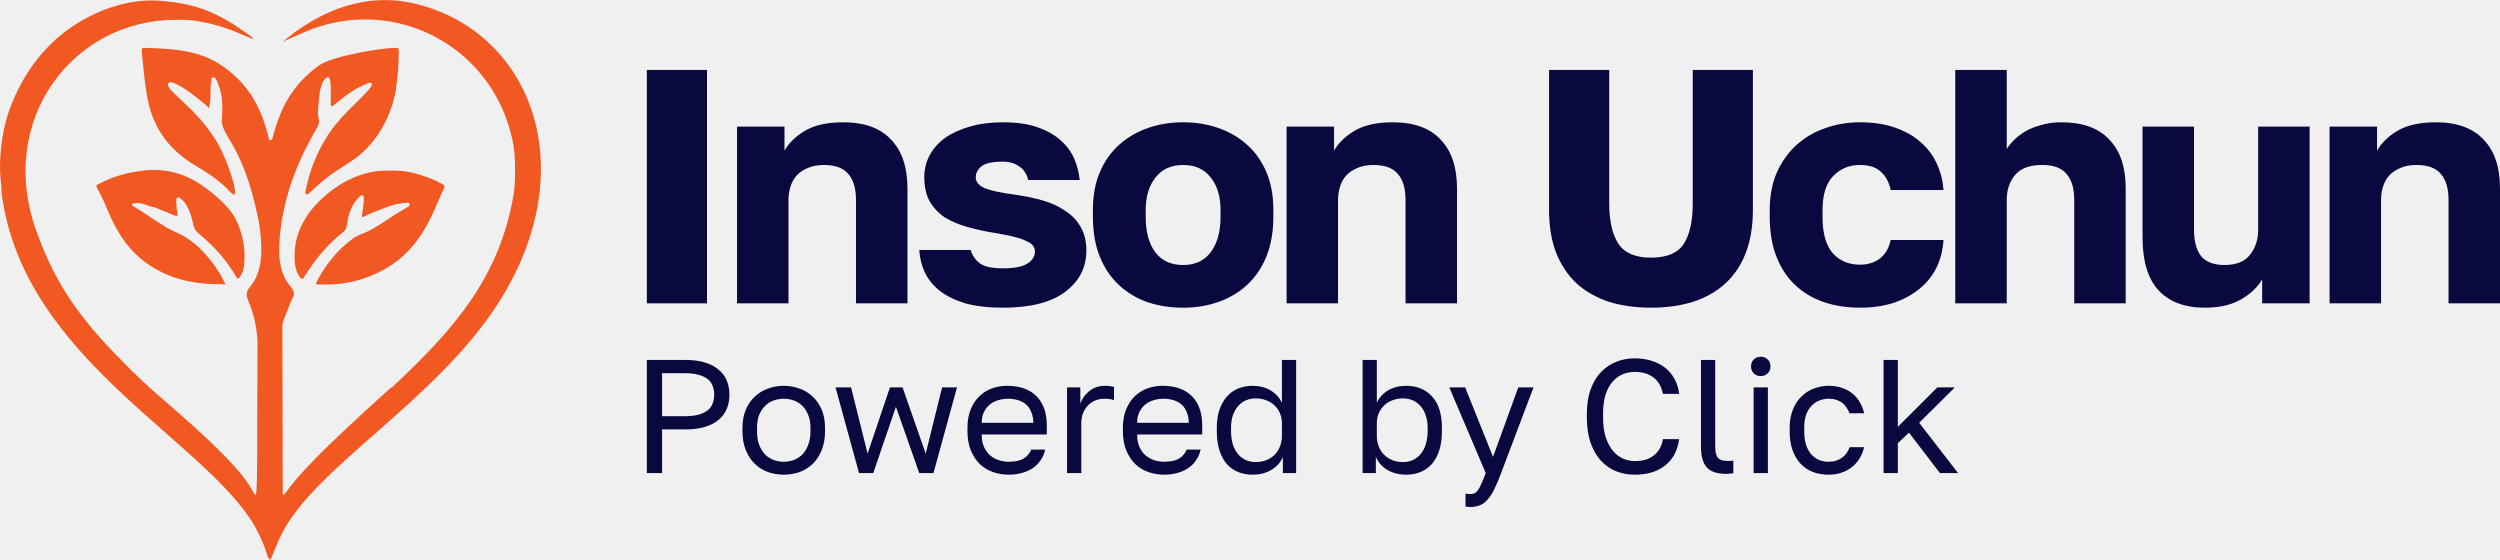
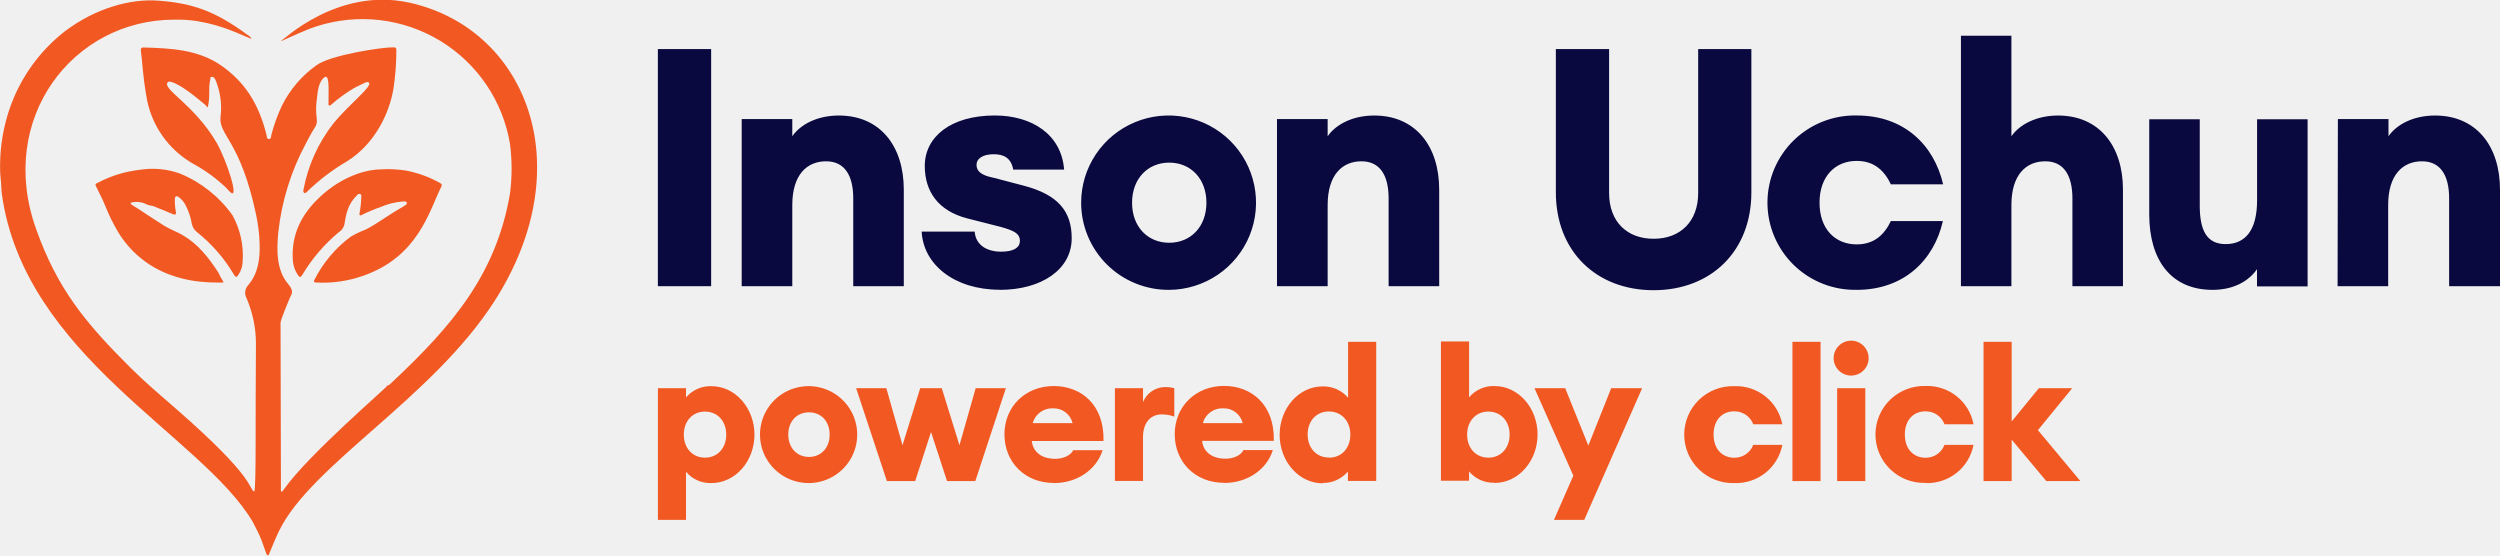
- <svg xmlns="http://www.w3.org/2000/svg" width="143" height="32" viewBox="0 0 143 32" fill="none">
-   <g clip-path="url(#clip0_2163_11234)">
-     <path d="M19.98 9.297C18.668 10.12 18.515 10.296 17.656 11.072C17.621 11.107 17.579 11.148 17.526 11.113C17.468 11.077 17.462 11.013 17.474 10.954C17.779 9.379 18.433 8.057 19.215 7.099C20.139 5.97 21.48 4.971 21.245 4.76C21.186 4.707 21.11 4.724 21.045 4.754C20.833 4.854 20.615 4.954 20.404 5.065C19.921 5.324 19.509 5.677 19.086 6.017C19.05 6.047 19.015 6.106 18.956 6.07C18.909 6.047 18.921 5.988 18.921 5.947C18.909 5.071 18.986 4.225 18.662 4.454C18.374 4.654 18.274 5.283 18.25 5.635C18.221 6.029 18.144 6.417 18.233 6.811C18.28 7.028 18.203 7.222 18.085 7.398C17.903 7.686 17.75 7.992 17.591 8.292C16.679 10.037 16.173 11.8 16.026 13.322C15.92 14.392 15.897 15.538 16.597 16.361C16.974 16.802 16.762 16.948 16.685 17.148C16.579 17.413 16.138 18.441 16.15 18.594C16.15 18.594 16.15 19.587 16.173 28.109C16.173 28.179 16.156 28.256 16.209 28.326C16.279 28.273 16.32 28.209 16.362 28.15C17.779 26.146 22.345 22.25 22.333 22.179C22.404 22.191 22.445 22.138 22.486 22.097C26.01 18.8 28.576 15.844 29.376 11.142C29.482 10.519 29.505 9.062 29.37 8.315C28.446 3.085 23.257 -0.077 18.215 1.533C17.526 1.757 16.873 2.086 16.209 2.374C16.185 2.368 16.162 2.35 16.15 2.391L16.156 2.397L16.162 2.391C16.291 2.356 19.409 -0.735 23.563 0.17C30.235 1.627 33.535 9.461 28.499 17.342C24.91 22.955 17.933 26.775 16.085 30.601C16.056 30.659 15.938 30.883 15.514 31.923C15.497 31.964 15.485 32.005 15.438 32.005C15.303 31.999 15.261 31.476 14.855 30.648C14.832 30.601 14.602 30.154 14.567 30.084C11.661 25.129 1.388 20.528 0.112 11.177C0.071 10.878 0.082 10.578 0.041 10.284C-0.076 9.379 0.041 7.645 0.559 6.229C1.271 4.278 2.447 2.773 3.73 1.809C5.519 0.458 7.548 -0.077 9.102 0.041C11.055 0.187 12.326 0.605 14.22 1.986C14.308 2.05 14.426 2.097 14.485 2.244C13.773 1.968 12.867 1.474 11.384 1.222C10.943 1.145 10.49 1.128 10.037 1.134C4.195 1.14 -0.212 6.828 2.077 13.211C3.306 16.649 4.895 18.582 7.525 21.198C8.354 22.026 9.249 22.778 10.131 23.548C14.738 27.562 14.291 28.127 14.632 28.314C14.755 28.138 14.691 24.089 14.732 19.805C14.738 18.888 14.544 18.024 14.197 17.189C14.079 16.901 14.067 16.684 14.285 16.425C14.867 15.738 14.973 14.892 14.944 14.034C14.926 13.458 14.855 12.887 14.732 12.323C13.826 8.08 12.585 7.804 12.69 6.74C12.749 6.117 12.732 5.477 12.502 4.877C12.455 4.748 12.373 4.372 12.161 4.431C12.102 4.448 12.108 4.495 12.102 4.542C11.967 5.259 12.12 5.436 11.955 6.194C11.884 6.117 11.831 6.053 11.767 6C11.331 5.641 10.39 4.848 9.837 4.719C9.766 4.701 9.684 4.689 9.637 4.754C9.349 5.148 11.202 6.053 12.467 8.221C13.037 9.203 13.82 11.601 13.238 11.048C13.155 10.972 13.085 10.889 13.002 10.807C12.467 10.266 11.837 9.861 11.19 9.479C9.084 8.239 8.596 6.546 8.407 5.465C8.219 4.395 8.178 3.455 8.101 2.926C8.084 2.791 8.137 2.732 8.278 2.738C9.743 2.785 11.414 2.826 12.808 3.831C14.05 4.73 14.867 5.894 15.338 7.763C15.361 7.857 15.35 8.016 15.479 8.016C15.579 8.016 15.597 7.863 15.62 7.769C15.785 7.193 15.967 6.623 16.232 6.088C16.697 5.148 17.368 4.384 18.209 3.767C19.033 3.167 22.057 2.72 22.598 2.738C22.792 2.744 22.804 2.756 22.81 2.944C22.816 3.667 22.745 4.384 22.645 5.101C22.439 6.482 21.61 8.28 19.98 9.297Z" fill="#F25822" />
-     <path d="M13.973 15.085C13.949 15.344 13.891 15.602 13.732 15.82C13.62 15.967 13.591 15.967 13.491 15.802C13.255 15.408 12.99 15.032 12.702 14.674C12.302 14.192 11.849 13.757 11.367 13.357C11.208 13.228 11.102 13.075 11.061 12.87C10.984 12.505 10.89 12.147 10.708 11.818C10.608 11.635 10.49 11.465 10.319 11.348C10.161 11.242 10.09 11.283 10.084 11.471C10.084 11.536 10.09 11.6 10.09 11.671C10.078 11.859 10.137 12.041 10.155 12.229C10.161 12.329 10.125 12.376 10.019 12.335C9.984 12.323 9.949 12.317 9.919 12.3C9.572 12.164 9.231 12.006 8.884 11.876C8.749 11.823 8.607 11.829 8.478 11.765C8.207 11.641 7.931 11.577 7.631 11.647C7.601 11.653 7.554 11.647 7.548 11.694C7.542 11.735 7.572 11.753 7.601 11.777C7.725 11.87 7.866 11.935 7.995 12.023C8.484 12.358 8.99 12.676 9.49 12.993C9.819 13.193 10.184 13.322 10.514 13.51C11.414 14.027 12.043 14.821 12.596 15.679C12.708 15.849 12.749 16.055 12.89 16.214L12.884 16.261C12.526 16.255 12.167 16.255 11.808 16.231C11.114 16.178 10.443 16.049 9.79 15.802C8.513 15.32 7.519 14.498 6.813 13.334C6.519 12.846 6.278 12.335 6.066 11.806C5.919 11.447 5.736 11.107 5.56 10.76C5.524 10.689 5.466 10.619 5.595 10.548C6.077 10.29 6.578 10.09 7.107 9.955C7.472 9.861 7.848 9.802 8.225 9.755C8.954 9.661 9.666 9.749 10.355 9.984C10.967 10.196 11.502 10.542 12.008 10.936C12.543 11.348 13.032 11.812 13.402 12.388C13.955 13.369 14.032 14.433 13.973 15.085Z" fill="#F25822" />
-     <path d="M18.197 16.273C18.109 16.273 18.05 16.238 18.103 16.132C18.615 15.15 19.291 14.298 20.192 13.64C20.451 13.452 20.762 13.37 21.051 13.229C21.61 12.952 22.104 12.582 22.633 12.253C22.845 12.124 23.057 12 23.269 11.871C23.345 11.824 23.457 11.771 23.433 11.677C23.404 11.559 23.28 11.607 23.198 11.607C22.763 11.63 22.345 11.759 21.939 11.918C21.568 12.059 21.192 12.194 20.839 12.382C20.809 12.4 20.768 12.435 20.727 12.4C20.68 12.365 20.703 12.318 20.709 12.271C20.756 11.959 20.815 11.653 20.809 11.336C20.809 11.277 20.827 11.207 20.751 11.178C20.68 11.148 20.621 11.189 20.574 11.236C20.027 11.765 19.933 12.329 19.821 12.97C19.786 13.164 19.627 13.276 19.492 13.387C18.65 14.075 17.98 14.903 17.409 15.826C17.309 15.991 17.256 15.997 17.138 15.832C16.944 15.556 16.873 15.233 16.856 14.903C16.785 13.569 17.303 12.476 18.221 11.548C19.415 10.337 20.827 9.791 21.904 9.767C22.398 9.755 22.898 9.738 23.386 9.838C24.222 10.008 24.987 10.331 25.346 10.56C25.428 10.613 25.451 10.66 25.404 10.754C24.698 12.177 24.069 14.815 20.851 15.908C19.909 16.238 19.145 16.296 18.197 16.273Z" fill="#F25822" />
+ <svg xmlns="http://www.w3.org/2000/svg" width="144" height="32" viewBox="0 0 144 32" fill="none">
+   <g clip-path="url(#clip0_2254_3998)">
+     <path fill-rule="evenodd" clip-rule="evenodd" d="M19.98 9.296C19.136 9.79 18.356 10.386 17.657 11.069C17.622 11.104 17.58 11.146 17.528 11.112C17.503 11.094 17.485 11.07 17.475 11.041C17.466 11.012 17.466 10.982 17.476 10.953C17.733 9.545 18.329 8.221 19.215 7.096C20.14 5.968 21.481 4.967 21.245 4.757C21.216 4.737 21.181 4.726 21.146 4.726C21.11 4.726 21.076 4.737 21.046 4.757C20.835 4.856 20.617 4.955 20.405 5.066C19.937 5.343 19.495 5.663 19.086 6.02C19.051 6.05 19.016 6.107 18.957 6.072C18.897 6.038 18.922 5.991 18.922 5.948C18.922 5.074 18.986 4.227 18.673 4.462C18.36 4.697 18.286 5.289 18.261 5.641C18.196 6.03 18.19 6.427 18.244 6.818C18.262 6.921 18.258 7.026 18.233 7.127C18.208 7.228 18.161 7.323 18.097 7.405C17.913 7.693 17.762 8 17.6 8.3C16.764 9.863 16.233 11.571 16.035 13.332C15.93 14.399 15.905 15.546 16.606 16.369C16.981 16.81 16.77 16.959 16.693 17.157C16.589 17.422 16.146 18.45 16.159 18.604C16.159 18.604 16.159 19.595 16.181 28.12C16.167 28.195 16.179 28.272 16.216 28.338C16.277 28.288 16.329 28.229 16.37 28.162C17.789 26.158 22.353 22.261 22.334 22.189C22.406 22.201 22.445 22.147 22.488 22.107C26.011 18.812 28.58 15.839 29.378 11.132C29.498 10.192 29.498 9.241 29.378 8.302C29.178 7.081 28.715 5.918 28.023 4.892C27.329 3.865 26.422 3.001 25.363 2.356C24.304 1.712 23.117 1.304 21.885 1.159C20.653 1.015 19.404 1.137 18.224 1.519C17.535 1.744 16.882 2.071 16.216 2.361C16.194 2.361 16.171 2.336 16.159 2.378C16.288 2.344 19.407 -0.748 23.559 0.148C30.23 1.605 33.533 9.442 28.496 17.325C24.905 22.937 17.928 26.757 16.072 30.585C16.042 30.645 15.925 30.868 15.5 31.908C15.493 31.939 15.476 31.966 15.451 31.985H15.411C15.292 31.925 15.232 31.415 14.849 30.632C14.825 30.585 14.601 30.137 14.561 30.067C11.654 25.112 1.392 20.509 0.104 11.159C0.065 10.859 0.077 10.559 0.035 10.264C0.014 10.059 0.004 9.852 0.005 9.645V9.437C0.02 8.345 0.209 7.263 0.564 6.231C1.172 4.483 2.272 2.947 3.732 1.806C5.519 0.453 7.549 -0.082 9.102 0.037C11.055 0.183 12.332 0.602 14.221 1.982C14.31 2.046 14.427 2.093 14.486 2.242C13.773 1.965 12.869 1.469 11.386 1.221C10.94 1.151 10.489 1.121 10.039 1.132C4.197 1.132 -0.211 6.83 2.087 13.213C3.317 16.651 4.905 18.584 7.536 21.2C8.366 22.028 9.258 22.781 10.143 23.551C14.75 27.565 14.303 28.13 14.643 28.318C14.767 28.142 14.703 24.091 14.742 19.808C14.744 18.909 14.562 18.019 14.208 17.192C14.139 17.071 14.11 16.932 14.126 16.795C14.142 16.657 14.201 16.528 14.295 16.426C14.879 15.74 14.983 14.892 14.954 14.035C14.937 13.459 14.866 12.886 14.742 12.323C13.838 8.079 12.596 7.804 12.702 6.741C12.783 6.113 12.718 5.475 12.514 4.876C12.466 4.747 12.384 4.38 12.173 4.43C12.114 4.447 12.118 4.494 12.114 4.541C11.977 5.26 12.131 5.436 11.967 6.194C11.908 6.125 11.845 6.061 11.778 6C11.343 5.641 10.402 4.848 9.847 4.717C9.778 4.7 9.696 4.687 9.649 4.754C9.36 5.148 11.214 6.052 12.479 8.223C13.048 9.214 13.831 11.605 13.249 11.052C13.167 10.975 13.095 10.891 13.013 10.804C12.469 10.286 11.861 9.839 11.202 9.476C10.458 9.068 9.819 8.493 9.336 7.796C8.853 7.1 8.539 6.301 8.419 5.463C8.23 4.393 8.19 3.451 8.113 2.923C8.096 2.787 8.148 2.728 8.289 2.735C9.753 2.782 11.425 2.822 12.819 3.828C14.062 4.727 14.879 5.891 15.349 7.76C15.374 7.854 15.349 8.007 15.49 8.007C15.632 8.007 15.607 7.856 15.632 7.76C15.784 7.181 15.988 6.618 16.243 6.077C16.706 5.153 17.389 4.356 18.231 3.756C19.054 3.156 22.078 2.71 22.619 2.728C22.813 2.728 22.826 2.745 22.831 2.933C22.828 3.656 22.773 4.377 22.666 5.091C22.44 6.479 21.623 8.277 19.98 9.296Z" fill="#F25822" />
+     <path fill-rule="evenodd" clip-rule="evenodd" d="M13.975 15.096C13.962 15.361 13.876 15.619 13.726 15.839C13.614 15.985 13.585 15.985 13.478 15.822C12.925 14.884 12.205 14.056 11.353 13.376C11.193 13.255 11.084 13.078 11.047 12.881C10.983 12.514 10.864 12.159 10.695 11.828C10.603 11.644 10.469 11.483 10.305 11.36C10.146 11.253 10.076 11.295 10.071 11.481C10.071 11.548 10.071 11.612 10.071 11.682C10.078 11.869 10.099 12.055 10.136 12.239C10.136 12.341 10.106 12.388 10.001 12.346C9.966 12.337 9.932 12.326 9.899 12.311C9.554 12.175 9.211 12.016 8.866 11.887C8.729 11.835 8.588 11.84 8.458 11.776C8.198 11.64 7.898 11.599 7.611 11.659C7.584 11.659 7.536 11.659 7.529 11.706C7.522 11.753 7.554 11.763 7.584 11.788C7.705 11.882 7.847 11.947 7.976 12.036C8.473 12.373 8.97 12.69 9.467 13.007C9.795 13.208 10.16 13.337 10.491 13.525C11.39 14.04 12.019 14.835 12.573 15.693C12.657 15.879 12.755 16.058 12.866 16.228V16.275C12.506 16.275 12.148 16.275 11.788 16.245C11.098 16.201 10.418 16.056 9.77 15.817C8.52 15.357 7.467 14.482 6.788 13.339C6.499 12.85 6.25 12.339 6.043 11.81C5.894 11.451 5.713 11.109 5.546 10.762C5.511 10.693 5.452 10.621 5.581 10.552C6.06 10.294 6.568 10.094 7.094 9.957C7.461 9.867 7.834 9.801 8.21 9.759C8.929 9.669 9.659 9.747 10.342 9.987C11.565 10.485 12.622 11.319 13.388 12.393C13.844 13.217 14.048 14.157 13.975 15.096Z" fill="#F25822" />
+     <path fill-rule="evenodd" clip-rule="evenodd" d="M18.199 16.272C18.109 16.272 18.052 16.235 18.104 16.131C18.596 15.15 19.311 14.296 20.192 13.639C20.466 13.477 20.753 13.34 21.051 13.227C21.61 12.95 22.105 12.581 22.634 12.251L23.27 11.87C23.347 11.822 23.459 11.768 23.434 11.674C23.409 11.58 23.283 11.604 23.198 11.604C22.765 11.64 22.34 11.746 21.941 11.917C21.565 12.048 21.197 12.203 20.84 12.38C20.81 12.397 20.771 12.432 20.728 12.397C20.686 12.363 20.703 12.316 20.711 12.268C20.77 11.96 20.803 11.648 20.81 11.335C20.81 11.275 20.828 11.206 20.751 11.176C20.719 11.166 20.685 11.166 20.653 11.176C20.622 11.186 20.594 11.206 20.574 11.233C20.028 11.763 19.933 12.328 19.829 12.967C19.775 13.142 19.658 13.291 19.501 13.386C18.674 14.076 17.97 14.9 17.419 15.824C17.317 15.99 17.265 15.995 17.148 15.824C16.966 15.547 16.868 15.225 16.864 14.895C16.795 13.559 17.312 12.467 18.229 11.538C19.424 10.326 20.835 9.781 21.914 9.756C22.412 9.724 22.912 9.748 23.404 9.828C24.093 9.962 24.755 10.206 25.365 10.552C25.447 10.604 25.469 10.651 25.422 10.745C24.716 12.167 24.088 14.806 20.87 15.901C20.012 16.197 19.105 16.324 18.199 16.272Z" fill="#F25822" />
+     <path fill-rule="evenodd" clip-rule="evenodd" d="M39.514 29.944V27.174C39.691 27.385 39.915 27.554 40.167 27.667C40.42 27.78 40.695 27.834 40.972 27.825C42.379 27.825 43.457 26.542 43.457 25.033C43.457 23.524 42.373 22.243 40.972 22.243C40.695 22.235 40.42 22.289 40.167 22.402C39.915 22.515 39.691 22.683 39.514 22.895V22.36H37.896V29.944H39.514ZM40.609 26.361C39.879 26.361 39.387 25.803 39.387 25.033C39.387 24.262 39.884 23.707 40.609 23.707C41.335 23.707 41.832 24.265 41.832 25.033C41.832 25.801 41.335 26.361 40.609 26.361ZM46.598 27.825C47.151 27.821 47.69 27.653 48.147 27.344C48.605 27.034 48.96 26.597 49.169 26.086C49.377 25.576 49.43 25.015 49.319 24.475C49.209 23.935 48.94 23.439 48.548 23.051C48.155 22.663 47.656 22.399 47.114 22.293C46.571 22.187 46.009 22.244 45.499 22.456C44.988 22.668 44.552 23.025 44.245 23.484C43.939 23.943 43.775 24.482 43.775 25.033C43.775 25.402 43.848 25.767 43.99 26.107C44.132 26.447 44.341 26.756 44.603 27.015C44.865 27.275 45.177 27.48 45.519 27.619C45.861 27.758 46.228 27.828 46.598 27.825ZM46.598 26.319C45.909 26.319 45.405 25.803 45.405 25.033C45.405 24.262 45.902 23.75 46.598 23.75C47.293 23.75 47.788 24.265 47.788 25.033C47.788 25.801 47.291 26.319 46.598 26.319ZM54.549 27.709L53.627 24.884L52.715 27.709H51.085L49.314 22.36H51.053L51.985 25.645L53.004 22.36H54.246L55.265 25.645L56.199 22.36H57.938L56.179 27.709H54.549ZM60.699 27.825C62.051 27.825 63.164 27.045 63.509 25.932H61.815C61.685 26.222 61.256 26.428 60.783 26.428C59.904 26.428 59.486 25.947 59.432 25.402H63.562C63.616 23.294 62.255 22.236 60.699 22.236C59.066 22.236 57.856 23.413 57.856 25.016C57.856 26.619 59.034 27.818 60.699 27.818V27.825ZM60.664 23.519C60.92 23.512 61.171 23.593 61.375 23.749C61.578 23.904 61.721 24.125 61.78 24.374H59.484C59.553 24.118 59.708 23.894 59.922 23.739C60.137 23.583 60.399 23.506 60.664 23.519ZM64.218 27.701H65.838V25.174C65.838 24.404 66.225 23.869 66.921 23.869C67.166 23.868 67.409 23.912 67.639 23.997V22.36C67.468 22.315 67.292 22.294 67.115 22.295C66.839 22.296 66.57 22.379 66.343 22.533C66.115 22.688 65.939 22.907 65.838 23.163V22.36H64.218V27.709V27.701ZM70.507 27.818C71.858 27.818 72.974 27.037 73.317 25.925H71.622C71.493 26.215 71.066 26.421 70.594 26.421C69.714 26.421 69.294 25.94 69.242 25.395H73.372C73.424 23.286 72.062 22.229 70.507 22.229C68.877 22.229 67.664 23.405 67.664 25.008C67.664 26.611 68.844 27.81 70.507 27.81V27.818ZM70.464 23.519C70.721 23.512 70.971 23.593 71.174 23.749C71.377 23.905 71.521 24.125 71.58 24.374H69.284C69.353 24.118 69.507 23.894 69.722 23.738C69.937 23.582 70.199 23.505 70.464 23.519ZM76.179 27.818C76.456 27.823 76.73 27.767 76.982 27.654C77.234 27.541 77.458 27.375 77.638 27.166V27.701H79.27V19.686H77.65V22.907C77.47 22.699 77.246 22.532 76.994 22.419C76.742 22.307 76.468 22.251 76.192 22.256C74.785 22.256 73.707 23.539 73.707 25.045C73.707 26.552 74.79 27.838 76.192 27.838L76.179 27.818ZM76.545 26.354C75.814 26.354 75.32 25.796 75.32 25.026C75.32 24.255 75.817 23.7 76.545 23.7C77.273 23.7 77.78 24.262 77.78 25.033C77.78 25.803 77.283 26.361 76.557 26.361L76.545 26.354ZM86.079 27.818C87.485 27.818 88.564 26.534 88.564 25.026C88.564 23.517 87.48 22.236 86.079 22.236C85.802 22.227 85.527 22.281 85.274 22.394C85.021 22.506 84.798 22.675 84.62 22.887V19.667H82.998V27.689H84.618V27.154C84.795 27.366 85.019 27.535 85.272 27.648C85.524 27.761 85.8 27.814 86.076 27.805L86.079 27.818ZM85.731 26.361C85.001 26.361 84.506 25.803 84.506 25.033C84.506 24.262 85.003 23.707 85.731 23.707C86.459 23.707 86.954 24.265 86.954 25.033C86.954 25.801 86.457 26.361 85.731 26.361ZM91.247 29.944H89.508L90.624 27.399L88.387 22.36H90.156L91.488 25.665L92.805 22.36H94.587L91.252 29.944H91.247ZM99.894 27.825C100.544 27.849 101.181 27.64 101.689 27.236C102.197 26.832 102.542 26.259 102.663 25.623H100.988C100.904 25.844 100.754 26.034 100.558 26.167C100.362 26.3 100.129 26.369 99.892 26.366C99.206 26.366 98.702 25.87 98.702 25.028C98.702 24.186 99.199 23.693 99.892 23.693C100.129 23.689 100.362 23.759 100.558 23.892C100.754 24.025 100.904 24.215 100.988 24.436H102.66C102.538 23.801 102.192 23.232 101.684 22.829C101.177 22.427 100.542 22.219 99.894 22.243C99.52 22.232 99.147 22.296 98.797 22.431C98.448 22.567 98.13 22.77 97.861 23.031C97.592 23.291 97.378 23.602 97.232 23.947C97.086 24.291 97.011 24.661 97.011 25.034C97.011 25.408 97.086 25.778 97.232 26.122C97.378 26.466 97.592 26.778 97.861 27.038C98.13 27.298 98.448 27.502 98.797 27.637C99.147 27.772 99.52 27.836 99.894 27.825ZM103.234 27.709H104.864V19.686H103.244V27.709H103.234ZM106.626 21.634C106.825 21.634 107.02 21.575 107.186 21.464C107.352 21.354 107.482 21.197 107.558 21.013C107.634 20.829 107.654 20.627 107.615 20.432C107.576 20.237 107.48 20.057 107.339 19.917C107.198 19.776 107.018 19.68 106.823 19.641C106.627 19.603 106.424 19.622 106.24 19.699C106.055 19.775 105.898 19.904 105.787 20.069C105.676 20.235 105.617 20.429 105.617 20.628C105.618 20.895 105.724 21.15 105.913 21.338C106.102 21.527 106.359 21.633 106.626 21.634ZM105.821 27.709H107.441V22.36H105.821V27.709ZM110.91 27.825C111.559 27.849 112.195 27.64 112.703 27.236C113.21 26.832 113.555 26.259 113.675 25.623H112.003C111.92 25.844 111.77 26.034 111.575 26.167C111.379 26.3 111.147 26.37 110.91 26.366C110.221 26.366 109.719 25.87 109.719 25.028C109.719 24.186 110.216 23.693 110.91 23.693C111.147 23.689 111.379 23.758 111.575 23.891C111.77 24.024 111.92 24.215 112.003 24.436H113.675C113.555 23.799 113.21 23.227 112.703 22.823C112.195 22.418 111.559 22.209 110.91 22.233C110.535 22.222 110.162 22.286 109.813 22.422C109.463 22.557 109.145 22.761 108.876 23.021C108.607 23.281 108.393 23.593 108.247 23.937C108.101 24.281 108.026 24.651 108.026 25.024C108.026 25.398 108.101 25.768 108.247 26.112C108.393 26.456 108.607 26.768 108.876 27.028C109.145 27.288 109.463 27.492 109.813 27.627C110.162 27.762 110.535 27.826 110.91 27.815V27.825ZM117.867 27.709H119.83L117.385 24.778L119.358 22.36H117.44L115.872 24.275V19.686H114.252V27.709H115.872V25.323L117.867 27.709Z" fill="#F25822" />
+     <path fill-rule="evenodd" clip-rule="evenodd" d="M37.893 16.485H40.962V2.827H37.893V16.485ZM42.721 16.485H45.636V11.81C45.636 10.059 46.483 9.291 47.584 9.291C48.645 9.291 49.147 10.098 49.147 11.426V16.485H52.059V10.926C52.059 8.406 50.69 6.654 48.317 6.654C47.062 6.654 46.098 7.175 45.636 7.849V6.858H42.721V16.475V16.485ZM57.583 16.696C59.993 16.696 61.73 15.522 61.73 13.723C61.73 12.184 60.958 11.223 58.997 10.703L57.243 10.242C56.778 10.145 56.249 9.994 56.249 9.499C56.249 9.115 56.634 8.884 57.243 8.884C57.762 8.884 58.237 9.058 58.361 9.769H61.293C61.139 7.73 59.422 6.652 57.3 6.652C54.753 6.652 53.267 7.891 53.267 9.558C53.267 11 54.012 12.135 55.7 12.576L57.648 13.071C58.393 13.284 58.746 13.438 58.746 13.879C58.746 14.246 58.418 14.496 57.665 14.496C56.838 14.496 56.199 14.112 56.142 13.341H53.088C53.182 15.227 54.959 16.689 57.583 16.689V16.696ZM67.348 16.696C68.343 16.689 69.313 16.388 70.137 15.831C70.96 15.275 71.6 14.488 71.975 13.57C72.351 12.651 72.445 11.643 72.246 10.671C72.048 9.699 71.565 8.808 70.859 8.109C70.153 7.411 69.255 6.936 68.279 6.746C67.302 6.555 66.292 6.657 65.374 7.039C64.455 7.42 63.671 8.064 63.12 8.89C62.568 9.715 62.274 10.685 62.274 11.676C62.274 12.338 62.406 12.994 62.661 13.605C62.916 14.217 63.29 14.771 63.761 15.238C64.232 15.705 64.791 16.074 65.406 16.324C66.021 16.574 66.679 16.701 67.344 16.696H67.348ZM67.348 13.983C66.106 13.983 65.207 13.061 65.207 11.676C65.207 10.291 66.114 9.367 67.348 9.367C68.583 9.367 69.49 10.291 69.49 11.676C69.49 13.061 68.583 13.983 67.348 13.983ZM73.561 16.485H76.473V11.81C76.473 10.059 77.323 9.291 78.423 9.291C79.484 9.291 79.984 10.098 79.984 11.426V16.485H82.898V10.926C82.898 8.406 81.529 6.654 79.156 6.654C77.901 6.654 76.937 7.175 76.473 7.849V6.858H73.555V16.475L73.561 16.485ZM95.245 16.716C98.543 16.716 100.879 14.486 100.879 11.079V2.827H97.815V11.117C97.815 12.752 96.793 13.753 95.25 13.753C93.707 13.753 92.684 12.762 92.684 11.117V2.827H89.617V11.079C89.617 14.483 91.951 16.716 95.25 16.716H95.245ZM106.941 16.696C109.675 16.696 111.397 14.984 111.911 12.732H108.914C108.547 13.5 107.968 14.077 106.946 14.077C105.704 14.077 104.805 13.193 104.805 11.674C104.805 10.155 105.711 9.268 106.946 9.268C107.968 9.268 108.547 9.846 108.914 10.616H111.924C111.402 8.364 109.687 6.652 106.954 6.652C106.283 6.637 105.616 6.756 104.992 7.002C104.368 7.247 103.8 7.615 103.32 8.082C102.841 8.55 102.46 9.109 102.199 9.725C101.939 10.342 101.805 11.004 101.805 11.673C101.805 12.342 101.939 13.004 102.199 13.62C102.46 14.237 102.841 14.795 103.32 15.263C103.8 15.731 104.368 16.098 104.992 16.344C105.616 16.589 106.283 16.708 106.954 16.694L106.941 16.696ZM115.857 16.485V11.81C115.857 10.059 116.707 9.291 117.808 9.291C118.869 9.291 119.371 10.098 119.371 11.426V16.485H122.283V10.926C122.283 8.406 120.914 6.654 118.541 6.654C117.298 6.654 116.322 7.175 115.857 7.849V2.059H112.95V16.485H115.857ZM127.439 16.696C128.681 16.696 129.541 16.176 130.003 15.504V16.495H132.918V6.868H130.008V11.54C130.008 13.312 129.295 14.06 128.197 14.06C127.098 14.06 126.706 13.252 126.706 11.847V6.868H123.796V12.348C123.796 14.964 125.038 16.696 127.444 16.696H127.439ZM134.645 16.485H137.559V11.81C137.559 10.059 138.407 9.291 139.507 9.291C140.568 9.291 141.07 10.098 141.07 11.426V16.485H144V10.926C144 8.406 142.631 6.654 140.258 6.654C139.003 6.654 138.039 7.175 137.577 7.849V6.858H134.662L134.645 16.485Z" fill="#09093F" />
  </g>
-   <path d="M133.252 7.243H135.966V8.616C136.221 8.171 136.616 7.79 137.151 7.472C137.699 7.154 138.425 6.995 139.33 6.995C140.541 6.995 141.452 7.326 142.063 7.987C142.688 8.635 143 9.564 143 10.772V17.352H140.056V11.439C140.056 10.778 139.91 10.282 139.617 9.951C139.337 9.608 138.871 9.437 138.222 9.437C137.865 9.437 137.559 9.494 137.304 9.608C137.049 9.71 136.839 9.85 136.673 10.028C136.508 10.206 136.387 10.422 136.31 10.676C136.234 10.918 136.196 11.172 136.196 11.439V17.352H133.252V7.243Z" fill="#09093F" />
-   <path d="M126.128 17.6C124.968 17.6 124.083 17.269 123.471 16.608C122.86 15.947 122.554 14.943 122.554 13.595V7.243H125.497V13.137C125.497 13.798 125.631 14.3 125.899 14.644C126.179 14.987 126.625 15.159 127.237 15.159C127.899 15.159 128.383 14.968 128.689 14.586C129.008 14.192 129.167 13.709 129.167 13.137V7.243H132.111V17.352H129.396V15.979C129.142 16.424 128.74 16.805 128.192 17.123C127.644 17.441 126.956 17.6 126.128 17.6Z" fill="#09093F" />
-   <path d="M111.841 4H114.785V8.52C114.887 8.355 115.027 8.183 115.205 8.005C115.384 7.827 115.6 7.662 115.855 7.51C116.123 7.357 116.428 7.236 116.772 7.147C117.117 7.045 117.499 6.995 117.919 6.995C119.13 6.995 120.041 7.325 120.653 7.986C121.277 8.635 121.589 9.557 121.589 10.752V17.351H118.646V11.439C118.646 10.777 118.499 10.281 118.206 9.951C117.926 9.608 117.461 9.436 116.811 9.436C116.097 9.436 115.581 9.627 115.263 10.008C114.944 10.39 114.785 10.866 114.785 11.439V17.351H111.841V4Z" fill="#09093F" />
-   <path d="M106.39 17.6C105.638 17.6 104.944 17.492 104.307 17.276C103.682 17.059 103.141 16.735 102.682 16.303C102.223 15.871 101.867 15.33 101.612 14.682C101.357 14.033 101.229 13.27 101.229 12.393V12.011C101.229 11.21 101.363 10.498 101.631 9.875C101.911 9.252 102.281 8.731 102.739 8.311C103.211 7.879 103.759 7.555 104.383 7.338C105.008 7.11 105.677 6.995 106.39 6.995C107.155 6.995 107.824 7.097 108.397 7.3C108.983 7.504 109.474 7.783 109.869 8.14C110.264 8.483 110.57 8.89 110.786 9.36C111.003 9.831 111.13 10.333 111.169 10.867H108.149C108.047 10.409 107.855 10.06 107.575 9.818C107.308 9.564 106.913 9.437 106.39 9.437C105.766 9.437 105.25 9.653 104.842 10.085C104.447 10.505 104.249 11.147 104.249 12.011V12.393C104.249 13.334 104.441 14.027 104.823 14.472C105.218 14.917 105.74 15.139 106.39 15.139C106.836 15.139 107.212 15.025 107.518 14.796C107.836 14.555 108.047 14.198 108.149 13.728H111.169C111.13 14.326 110.99 14.866 110.748 15.349C110.506 15.82 110.175 16.22 109.754 16.551C109.346 16.881 108.856 17.142 108.282 17.333C107.722 17.511 107.091 17.6 106.39 17.6Z" fill="#09093F" />
-   <path d="M94.435 17.599C93.543 17.599 92.734 17.485 92.008 17.256C91.294 17.014 90.683 16.665 90.173 16.207C89.676 15.736 89.287 15.152 89.007 14.452C88.74 13.753 88.606 12.939 88.606 12.011V4H92.046V11.61C92.046 12.64 92.225 13.422 92.581 13.956C92.938 14.478 93.556 14.738 94.435 14.738C95.34 14.738 95.964 14.478 96.308 13.956C96.653 13.422 96.825 12.647 96.825 11.629V4H100.265V12.011C100.265 12.939 100.131 13.753 99.864 14.452C99.596 15.152 99.207 15.736 98.698 16.207C98.201 16.665 97.589 17.014 96.863 17.256C96.149 17.485 95.34 17.599 94.435 17.599Z" fill="#09093F" />
-   <path d="M73.593 7.243H76.307V8.616C76.562 8.171 76.957 7.79 77.492 7.472C78.04 7.154 78.766 6.995 79.671 6.995C80.881 6.995 81.792 7.326 82.404 7.987C83.028 8.635 83.341 9.564 83.341 10.772V17.352H80.397V11.439C80.397 10.778 80.251 10.282 79.957 9.951C79.677 9.608 79.212 9.437 78.562 9.437C78.205 9.437 77.9 9.494 77.645 9.608C77.39 9.71 77.18 9.85 77.014 10.028C76.848 10.206 76.727 10.422 76.651 10.676C76.574 10.918 76.536 11.172 76.536 11.439V17.352H73.593V7.243Z" fill="#09093F" />
-   <path d="M67.675 17.6C66.961 17.6 66.292 17.498 65.668 17.295C65.044 17.079 64.496 16.754 64.024 16.322C63.553 15.89 63.183 15.349 62.916 14.701C62.648 14.04 62.514 13.27 62.514 12.393V12.011C62.514 11.185 62.648 10.46 62.916 9.837C63.183 9.214 63.553 8.693 64.024 8.273C64.496 7.853 65.044 7.536 65.668 7.319C66.292 7.103 66.961 6.995 67.675 6.995C68.388 6.995 69.058 7.103 69.682 7.319C70.306 7.536 70.854 7.853 71.326 8.273C71.797 8.693 72.167 9.214 72.434 9.837C72.702 10.46 72.836 11.185 72.836 12.011V12.393C72.836 13.258 72.702 14.021 72.434 14.682C72.167 15.33 71.797 15.871 71.326 16.303C70.854 16.735 70.306 17.059 69.682 17.276C69.058 17.492 68.388 17.6 67.675 17.6ZM67.675 15.159C68.363 15.159 68.892 14.911 69.261 14.415C69.631 13.919 69.816 13.245 69.816 12.393V12.011C69.816 11.248 69.631 10.632 69.261 10.161C68.892 9.678 68.363 9.437 67.675 9.437C66.987 9.437 66.458 9.678 66.088 10.161C65.719 10.632 65.534 11.248 65.534 12.011V12.393C65.534 13.27 65.719 13.951 66.088 14.434C66.458 14.917 66.987 15.159 67.675 15.159Z" fill="#09093F" />
-   <path d="M57.362 17.6C56.534 17.6 55.82 17.517 55.221 17.352C54.635 17.174 54.151 16.939 53.769 16.646C53.386 16.341 53.099 15.991 52.908 15.597C52.717 15.19 52.609 14.758 52.583 14.3H55.527C55.603 14.593 55.769 14.841 56.024 15.044C56.279 15.248 56.725 15.349 57.362 15.349C58.012 15.349 58.477 15.26 58.757 15.082C59.05 14.904 59.197 14.669 59.197 14.377C59.197 14.262 59.165 14.16 59.101 14.071C59.037 13.97 58.916 13.881 58.738 13.804C58.572 13.715 58.343 13.633 58.05 13.556C57.757 13.48 57.381 13.404 56.922 13.328C56.361 13.239 55.833 13.124 55.336 12.984C54.839 12.844 54.406 12.66 54.036 12.431C53.679 12.189 53.393 11.884 53.176 11.515C52.972 11.147 52.87 10.683 52.87 10.123C52.87 9.678 52.972 9.265 53.176 8.883C53.38 8.502 53.673 8.171 54.055 7.892C54.45 7.612 54.922 7.396 55.47 7.243C56.03 7.078 56.661 6.995 57.362 6.995C58.152 6.995 58.814 7.09 59.35 7.281C59.898 7.472 60.343 7.726 60.688 8.044C61.032 8.349 61.286 8.699 61.452 9.093C61.618 9.487 61.72 9.888 61.758 10.295H58.814C58.738 9.964 58.572 9.71 58.318 9.532C58.063 9.341 57.744 9.246 57.362 9.246C56.776 9.246 56.368 9.335 56.139 9.513C55.922 9.691 55.814 9.901 55.814 10.142C55.814 10.409 55.992 10.619 56.349 10.772C56.706 10.912 57.273 11.032 58.05 11.134C58.598 11.21 59.12 11.318 59.617 11.458C60.114 11.598 60.547 11.795 60.917 12.05C61.299 12.291 61.599 12.603 61.815 12.984C62.032 13.353 62.14 13.804 62.14 14.338C62.14 15.305 61.732 16.093 60.917 16.703C60.114 17.301 58.929 17.6 57.362 17.6Z" fill="#09093F" />
-   <path d="M42.158 7.243H44.872V8.616C45.127 8.171 45.522 7.79 46.057 7.472C46.605 7.154 47.331 6.995 48.236 6.995C49.446 6.995 50.357 7.326 50.969 7.987C51.593 8.635 51.906 9.564 51.906 10.772V17.352H48.962V11.439C48.962 10.778 48.816 10.282 48.523 9.951C48.242 9.608 47.777 9.437 47.127 9.437C46.77 9.437 46.465 9.494 46.21 9.608C45.955 9.71 45.745 9.85 45.579 10.028C45.413 10.206 45.292 10.422 45.216 10.676C45.139 10.918 45.101 11.172 45.101 11.439V17.352H42.158V7.243Z" fill="#09093F" />
-   <path d="M37 4H40.44V17.351H37V4Z" fill="#09093F" />
-   <path d="M107.74 20.589H108.555V24.415L110.814 22.16H111.815L109.777 24.184L112 27.058H110.963L109.194 24.748L108.555 25.348V27.058H107.74V20.589Z" fill="#09093F" />
-   <path d="M104.592 27.151C104.277 27.151 103.983 27.102 103.712 27.003C103.44 26.899 103.205 26.745 103.008 26.541C102.81 26.332 102.653 26.07 102.536 25.756C102.424 25.442 102.369 25.075 102.369 24.656V24.471C102.369 24.077 102.431 23.729 102.554 23.427C102.678 23.125 102.841 22.875 103.045 22.678C103.249 22.475 103.483 22.324 103.749 22.226C104.02 22.121 104.301 22.068 104.592 22.068C104.882 22.068 105.141 22.108 105.37 22.189C105.604 22.269 105.805 22.38 105.971 22.521C106.144 22.663 106.283 22.829 106.388 23.02C106.499 23.211 106.58 23.418 106.629 23.64H105.796C105.746 23.522 105.687 23.415 105.62 23.316C105.558 23.211 105.478 23.122 105.379 23.048C105.286 22.974 105.175 22.916 105.045 22.872C104.916 22.829 104.764 22.808 104.592 22.808C104.412 22.808 104.24 22.842 104.073 22.909C103.906 22.971 103.758 23.07 103.628 23.205C103.499 23.334 103.394 23.504 103.313 23.713C103.239 23.923 103.202 24.175 103.202 24.471V24.656C103.202 24.97 103.239 25.241 103.313 25.469C103.394 25.691 103.499 25.873 103.628 26.015C103.758 26.15 103.906 26.252 104.073 26.32C104.24 26.381 104.412 26.412 104.592 26.412C104.894 26.412 105.147 26.338 105.351 26.19C105.561 26.042 105.709 25.839 105.796 25.58H106.629C106.512 26.067 106.271 26.452 105.907 26.735C105.542 27.013 105.104 27.151 104.592 27.151Z" fill="#09093F" />
-   <path d="M100.308 22.16H101.123V27.058H100.308V22.16ZM100.715 21.513C100.555 21.513 100.422 21.461 100.317 21.356C100.212 21.252 100.159 21.119 100.159 20.959C100.159 20.799 100.212 20.666 100.317 20.561C100.422 20.457 100.555 20.404 100.715 20.404C100.876 20.404 101.008 20.457 101.113 20.561C101.218 20.666 101.271 20.799 101.271 20.959C101.271 21.119 101.218 21.252 101.113 21.356C101.008 21.461 100.876 21.513 100.715 21.513Z" fill="#09093F" />
-   <path d="M98.73 27.104C98.218 27.104 97.85 26.981 97.628 26.735C97.406 26.488 97.295 26.088 97.295 25.533V20.589H98.11V25.533C98.11 25.854 98.162 26.072 98.267 26.189C98.372 26.306 98.557 26.365 98.823 26.365C98.891 26.365 98.949 26.365 98.999 26.365C99.048 26.359 99.097 26.353 99.147 26.347V27.067C99.097 27.08 99.026 27.089 98.934 27.095C98.847 27.101 98.78 27.104 98.73 27.104Z" fill="#09093F" />
-   <path d="M93.501 27.151C93.136 27.151 92.79 27.09 92.463 26.966C92.136 26.837 91.846 26.64 91.593 26.375C91.34 26.104 91.139 25.762 90.991 25.349C90.843 24.936 90.768 24.443 90.768 23.87V23.686C90.768 23.131 90.843 22.654 90.991 22.253C91.139 21.852 91.34 21.523 91.593 21.264C91.846 21.005 92.136 20.814 92.463 20.691C92.79 20.562 93.136 20.497 93.501 20.497C93.852 20.497 94.173 20.543 94.464 20.636C94.76 20.728 95.019 20.861 95.242 21.033C95.464 21.206 95.643 21.418 95.779 21.671C95.921 21.923 96.01 22.21 96.047 22.53H95.121C95.035 22.111 94.853 21.797 94.575 21.588C94.297 21.378 93.939 21.273 93.501 21.273C93.272 21.273 93.05 21.317 92.834 21.403C92.618 21.489 92.423 21.628 92.25 21.819C92.084 22.003 91.948 22.25 91.843 22.558C91.744 22.866 91.695 23.242 91.695 23.686V23.87C91.695 24.339 91.75 24.733 91.861 25.053C91.972 25.367 92.114 25.623 92.287 25.82C92.46 26.018 92.655 26.159 92.871 26.245C93.087 26.332 93.297 26.375 93.501 26.375C93.982 26.375 94.359 26.258 94.63 26.024C94.902 25.79 95.066 25.488 95.121 25.118H96.047C95.998 25.475 95.899 25.783 95.751 26.042C95.603 26.295 95.415 26.504 95.186 26.671C94.964 26.837 94.707 26.96 94.417 27.04C94.133 27.114 93.828 27.151 93.501 27.151Z" fill="#09093F" />
-   <path d="M84.104 28.999C84.012 28.999 83.919 28.99 83.826 28.971V28.232C83.919 28.251 84.012 28.26 84.104 28.26C84.197 28.26 84.277 28.244 84.345 28.214C84.413 28.183 84.478 28.124 84.54 28.038C84.601 27.952 84.666 27.828 84.734 27.668C84.808 27.514 84.891 27.311 84.984 27.058L82.9 22.16H83.808L85.401 26.134L86.846 22.16H87.716L85.864 27.058C85.734 27.403 85.611 27.699 85.493 27.946C85.376 28.192 85.249 28.392 85.114 28.546C84.984 28.706 84.839 28.82 84.678 28.888C84.518 28.962 84.326 28.999 84.104 28.999Z" fill="#09093F" />
-   <path d="M80.44 27.151C80.02 27.151 79.656 27.058 79.347 26.873C79.038 26.682 78.822 26.436 78.698 26.134V27.058H77.939V20.589H78.754V23.038C78.896 22.736 79.112 22.499 79.402 22.326C79.699 22.154 80.044 22.068 80.44 22.068C81.051 22.068 81.542 22.271 81.912 22.677C82.289 23.078 82.477 23.676 82.477 24.471V24.655C82.477 25.074 82.428 25.441 82.329 25.755C82.23 26.063 82.091 26.322 81.912 26.531C81.733 26.735 81.517 26.889 81.264 26.994C81.017 27.098 80.742 27.151 80.44 27.151ZM80.254 26.43C80.452 26.43 80.637 26.393 80.81 26.319C80.983 26.239 81.131 26.125 81.255 25.977C81.384 25.829 81.483 25.644 81.551 25.422C81.625 25.201 81.662 24.945 81.662 24.655V24.471C81.662 24.206 81.625 23.968 81.551 23.759C81.483 23.549 81.384 23.374 81.255 23.232C81.131 23.084 80.983 22.973 80.81 22.899C80.637 22.825 80.452 22.788 80.254 22.788C80.032 22.788 79.828 22.825 79.643 22.899C79.458 22.967 79.3 23.066 79.171 23.195C79.041 23.318 78.939 23.466 78.865 23.639C78.791 23.811 78.754 23.996 78.754 24.193V24.933C78.754 25.154 78.791 25.358 78.865 25.543C78.939 25.727 79.041 25.884 79.171 26.014C79.3 26.143 79.458 26.245 79.643 26.319C79.828 26.393 80.032 26.43 80.254 26.43Z" fill="#09093F" />
-   <path d="M71.639 27.151C71.337 27.151 71.059 27.098 70.805 26.994C70.558 26.889 70.346 26.735 70.166 26.531C69.987 26.322 69.849 26.063 69.75 25.755C69.651 25.441 69.602 25.074 69.602 24.655V24.471C69.602 24.082 69.651 23.74 69.75 23.445C69.855 23.143 69.997 22.89 70.176 22.687C70.355 22.483 70.568 22.329 70.815 22.225C71.068 22.12 71.343 22.068 71.639 22.068C72.034 22.068 72.377 22.154 72.667 22.326C72.963 22.499 73.183 22.736 73.325 23.038V20.589H74.139V27.058H73.38V26.134C73.257 26.436 73.04 26.682 72.732 26.873C72.423 27.058 72.059 27.151 71.639 27.151ZM71.824 26.43C72.046 26.43 72.25 26.393 72.436 26.319C72.621 26.245 72.778 26.143 72.908 26.014C73.037 25.884 73.139 25.727 73.213 25.543C73.287 25.358 73.325 25.154 73.325 24.933V24.193C73.325 23.996 73.287 23.811 73.213 23.639C73.139 23.466 73.037 23.318 72.908 23.195C72.778 23.066 72.621 22.967 72.436 22.899C72.25 22.825 72.046 22.788 71.824 22.788C71.627 22.788 71.441 22.825 71.269 22.899C71.096 22.973 70.944 23.084 70.815 23.232C70.691 23.374 70.593 23.549 70.518 23.759C70.451 23.968 70.416 24.206 70.416 24.471V24.655C70.416 24.945 70.451 25.201 70.518 25.422C70.593 25.644 70.691 25.829 70.815 25.977C70.944 26.125 71.096 26.239 71.269 26.319C71.441 26.393 71.627 26.43 71.824 26.43Z" fill="#09093F" />
-   <path d="M66.591 27.151C66.276 27.151 65.977 27.102 65.693 27.003C65.409 26.905 65.159 26.754 64.942 26.551C64.726 26.341 64.553 26.079 64.424 25.765C64.294 25.451 64.229 25.081 64.229 24.656V24.471C64.229 24.065 64.291 23.713 64.415 23.418C64.538 23.116 64.702 22.866 64.905 22.669C65.115 22.466 65.356 22.315 65.628 22.216C65.906 22.118 66.196 22.068 66.498 22.068C67.221 22.068 67.779 22.265 68.175 22.66C68.57 23.054 68.767 23.612 68.767 24.333V24.85H65.044C65.044 25.14 65.091 25.383 65.183 25.58C65.276 25.777 65.396 25.938 65.544 26.061C65.693 26.184 65.856 26.273 66.035 26.329C66.221 26.384 66.406 26.412 66.591 26.412C66.961 26.412 67.245 26.35 67.443 26.227C67.647 26.104 67.792 25.934 67.878 25.719H68.675C68.625 25.953 68.536 26.159 68.406 26.338C68.283 26.517 68.128 26.668 67.943 26.791C67.764 26.908 67.557 26.997 67.323 27.059C67.094 27.121 66.85 27.151 66.591 27.151ZM66.545 22.808C66.353 22.808 66.168 22.835 65.989 22.891C65.81 22.94 65.649 23.023 65.507 23.14C65.371 23.251 65.26 23.393 65.174 23.566C65.088 23.738 65.044 23.945 65.044 24.185H67.999C67.993 23.932 67.949 23.72 67.869 23.547C67.795 23.368 67.693 23.227 67.563 23.122C67.434 23.011 67.279 22.931 67.1 22.882C66.927 22.832 66.742 22.808 66.545 22.808Z" fill="#09093F" />
-   <path d="M61.035 22.161H61.795V23.085C61.9 22.795 62.072 22.555 62.313 22.364C62.56 22.167 62.86 22.068 63.212 22.068C63.335 22.068 63.434 22.075 63.508 22.087C63.588 22.099 63.659 22.115 63.721 22.133V22.891C63.641 22.86 63.56 22.838 63.48 22.826C63.406 22.814 63.301 22.808 63.165 22.808C62.98 22.808 62.807 22.842 62.647 22.909C62.486 22.977 62.347 23.073 62.23 23.196C62.113 23.313 62.02 23.458 61.952 23.63C61.884 23.803 61.85 23.991 61.85 24.194V27.059H61.035V22.161Z" fill="#09093F" />
-   <path d="M57.7 27.151C57.386 27.151 57.086 27.102 56.802 27.003C56.518 26.905 56.268 26.754 56.052 26.551C55.836 26.341 55.663 26.079 55.533 25.765C55.404 25.451 55.339 25.081 55.339 24.656V24.471C55.339 24.065 55.401 23.713 55.524 23.418C55.648 23.116 55.811 22.866 56.015 22.669C56.225 22.466 56.465 22.315 56.737 22.216C57.015 22.118 57.305 22.068 57.608 22.068C58.33 22.068 58.889 22.265 59.284 22.66C59.679 23.054 59.877 23.612 59.877 24.333V24.85H56.154C56.154 25.14 56.2 25.383 56.293 25.58C56.385 25.777 56.506 25.938 56.654 26.061C56.802 26.184 56.966 26.273 57.145 26.329C57.33 26.384 57.515 26.412 57.7 26.412C58.071 26.412 58.355 26.35 58.552 26.227C58.756 26.104 58.901 25.934 58.988 25.719H59.784C59.735 25.953 59.645 26.159 59.516 26.338C59.392 26.517 59.238 26.668 59.053 26.791C58.873 26.908 58.667 26.997 58.432 27.059C58.204 27.121 57.96 27.151 57.7 27.151ZM57.654 22.808C57.463 22.808 57.277 22.835 57.098 22.891C56.919 22.94 56.759 23.023 56.617 23.14C56.481 23.251 56.37 23.393 56.283 23.566C56.197 23.738 56.154 23.945 56.154 24.185H59.108C59.102 23.932 59.059 23.72 58.978 23.547C58.904 23.368 58.803 23.227 58.673 23.122C58.543 23.011 58.389 22.931 58.21 22.882C58.037 22.832 57.852 22.808 57.654 22.808Z" fill="#09093F" />
-   <path d="M47.793 22.16H48.682L49.627 25.949L50.904 22.16H51.627L52.951 25.949L53.887 22.16H54.739L53.396 27.058H52.581L51.247 23.269L49.951 27.058H49.136L47.793 22.16Z" fill="#09093F" />
-   <path d="M44.83 27.151C44.516 27.151 44.216 27.102 43.932 27.003C43.648 26.899 43.398 26.745 43.182 26.541C42.966 26.332 42.793 26.07 42.663 25.756C42.534 25.442 42.469 25.075 42.469 24.656V24.471C42.469 24.077 42.534 23.729 42.663 23.427C42.793 23.125 42.966 22.875 43.182 22.678C43.398 22.475 43.648 22.324 43.932 22.226C44.216 22.121 44.516 22.068 44.83 22.068C45.145 22.068 45.445 22.121 45.729 22.226C46.013 22.324 46.263 22.475 46.479 22.678C46.695 22.875 46.868 23.125 46.998 23.427C47.127 23.729 47.192 24.077 47.192 24.471V24.656C47.192 25.075 47.127 25.442 46.998 25.756C46.868 26.07 46.695 26.332 46.479 26.541C46.263 26.745 46.013 26.899 45.729 27.003C45.445 27.102 45.145 27.151 44.83 27.151ZM44.83 26.412C45.016 26.412 45.201 26.381 45.386 26.32C45.571 26.252 45.735 26.15 45.877 26.015C46.019 25.873 46.133 25.691 46.22 25.469C46.312 25.248 46.359 24.977 46.359 24.656V24.471C46.359 24.175 46.312 23.923 46.22 23.713C46.133 23.504 46.019 23.331 45.877 23.196C45.735 23.06 45.571 22.962 45.386 22.9C45.201 22.838 45.016 22.808 44.83 22.808C44.645 22.808 44.46 22.838 44.275 22.9C44.09 22.962 43.926 23.06 43.784 23.196C43.642 23.331 43.525 23.504 43.432 23.713C43.346 23.923 43.302 24.175 43.302 24.471V24.656C43.302 24.977 43.346 25.248 43.432 25.469C43.525 25.691 43.642 25.873 43.784 26.015C43.926 26.15 44.09 26.252 44.275 26.32C44.46 26.381 44.645 26.412 44.83 26.412Z" fill="#09093F" />
-   <path d="M37 20.589H39.223C39.649 20.589 40.019 20.638 40.334 20.737C40.649 20.835 40.908 20.974 41.112 21.153C41.322 21.325 41.476 21.535 41.575 21.781C41.674 22.021 41.723 22.286 41.723 22.576C41.723 22.865 41.674 23.134 41.575 23.38C41.476 23.62 41.322 23.83 41.112 24.008C40.908 24.181 40.649 24.316 40.334 24.415C40.019 24.514 39.649 24.563 39.223 24.563H37.871V27.058H37V20.589ZM39.176 23.805C39.485 23.805 39.744 23.777 39.954 23.722C40.17 23.66 40.343 23.577 40.473 23.472C40.609 23.368 40.705 23.238 40.76 23.084C40.822 22.93 40.853 22.761 40.853 22.576C40.853 22.391 40.822 22.222 40.76 22.068C40.705 21.913 40.609 21.784 40.473 21.679C40.343 21.575 40.17 21.495 39.954 21.439C39.744 21.378 39.485 21.347 39.176 21.347H37.871V23.805H39.176Z" fill="#09093F" />
  <defs>
-     <clipPath id="clip0_2163_11234">
-       <rect width="30.941" height="32" fill="white" />
+     <clipPath id="clip0_2254_3998">
+       <rect width="144" height="32" fill="white" />
    </clipPath>
  </defs>
</svg>
